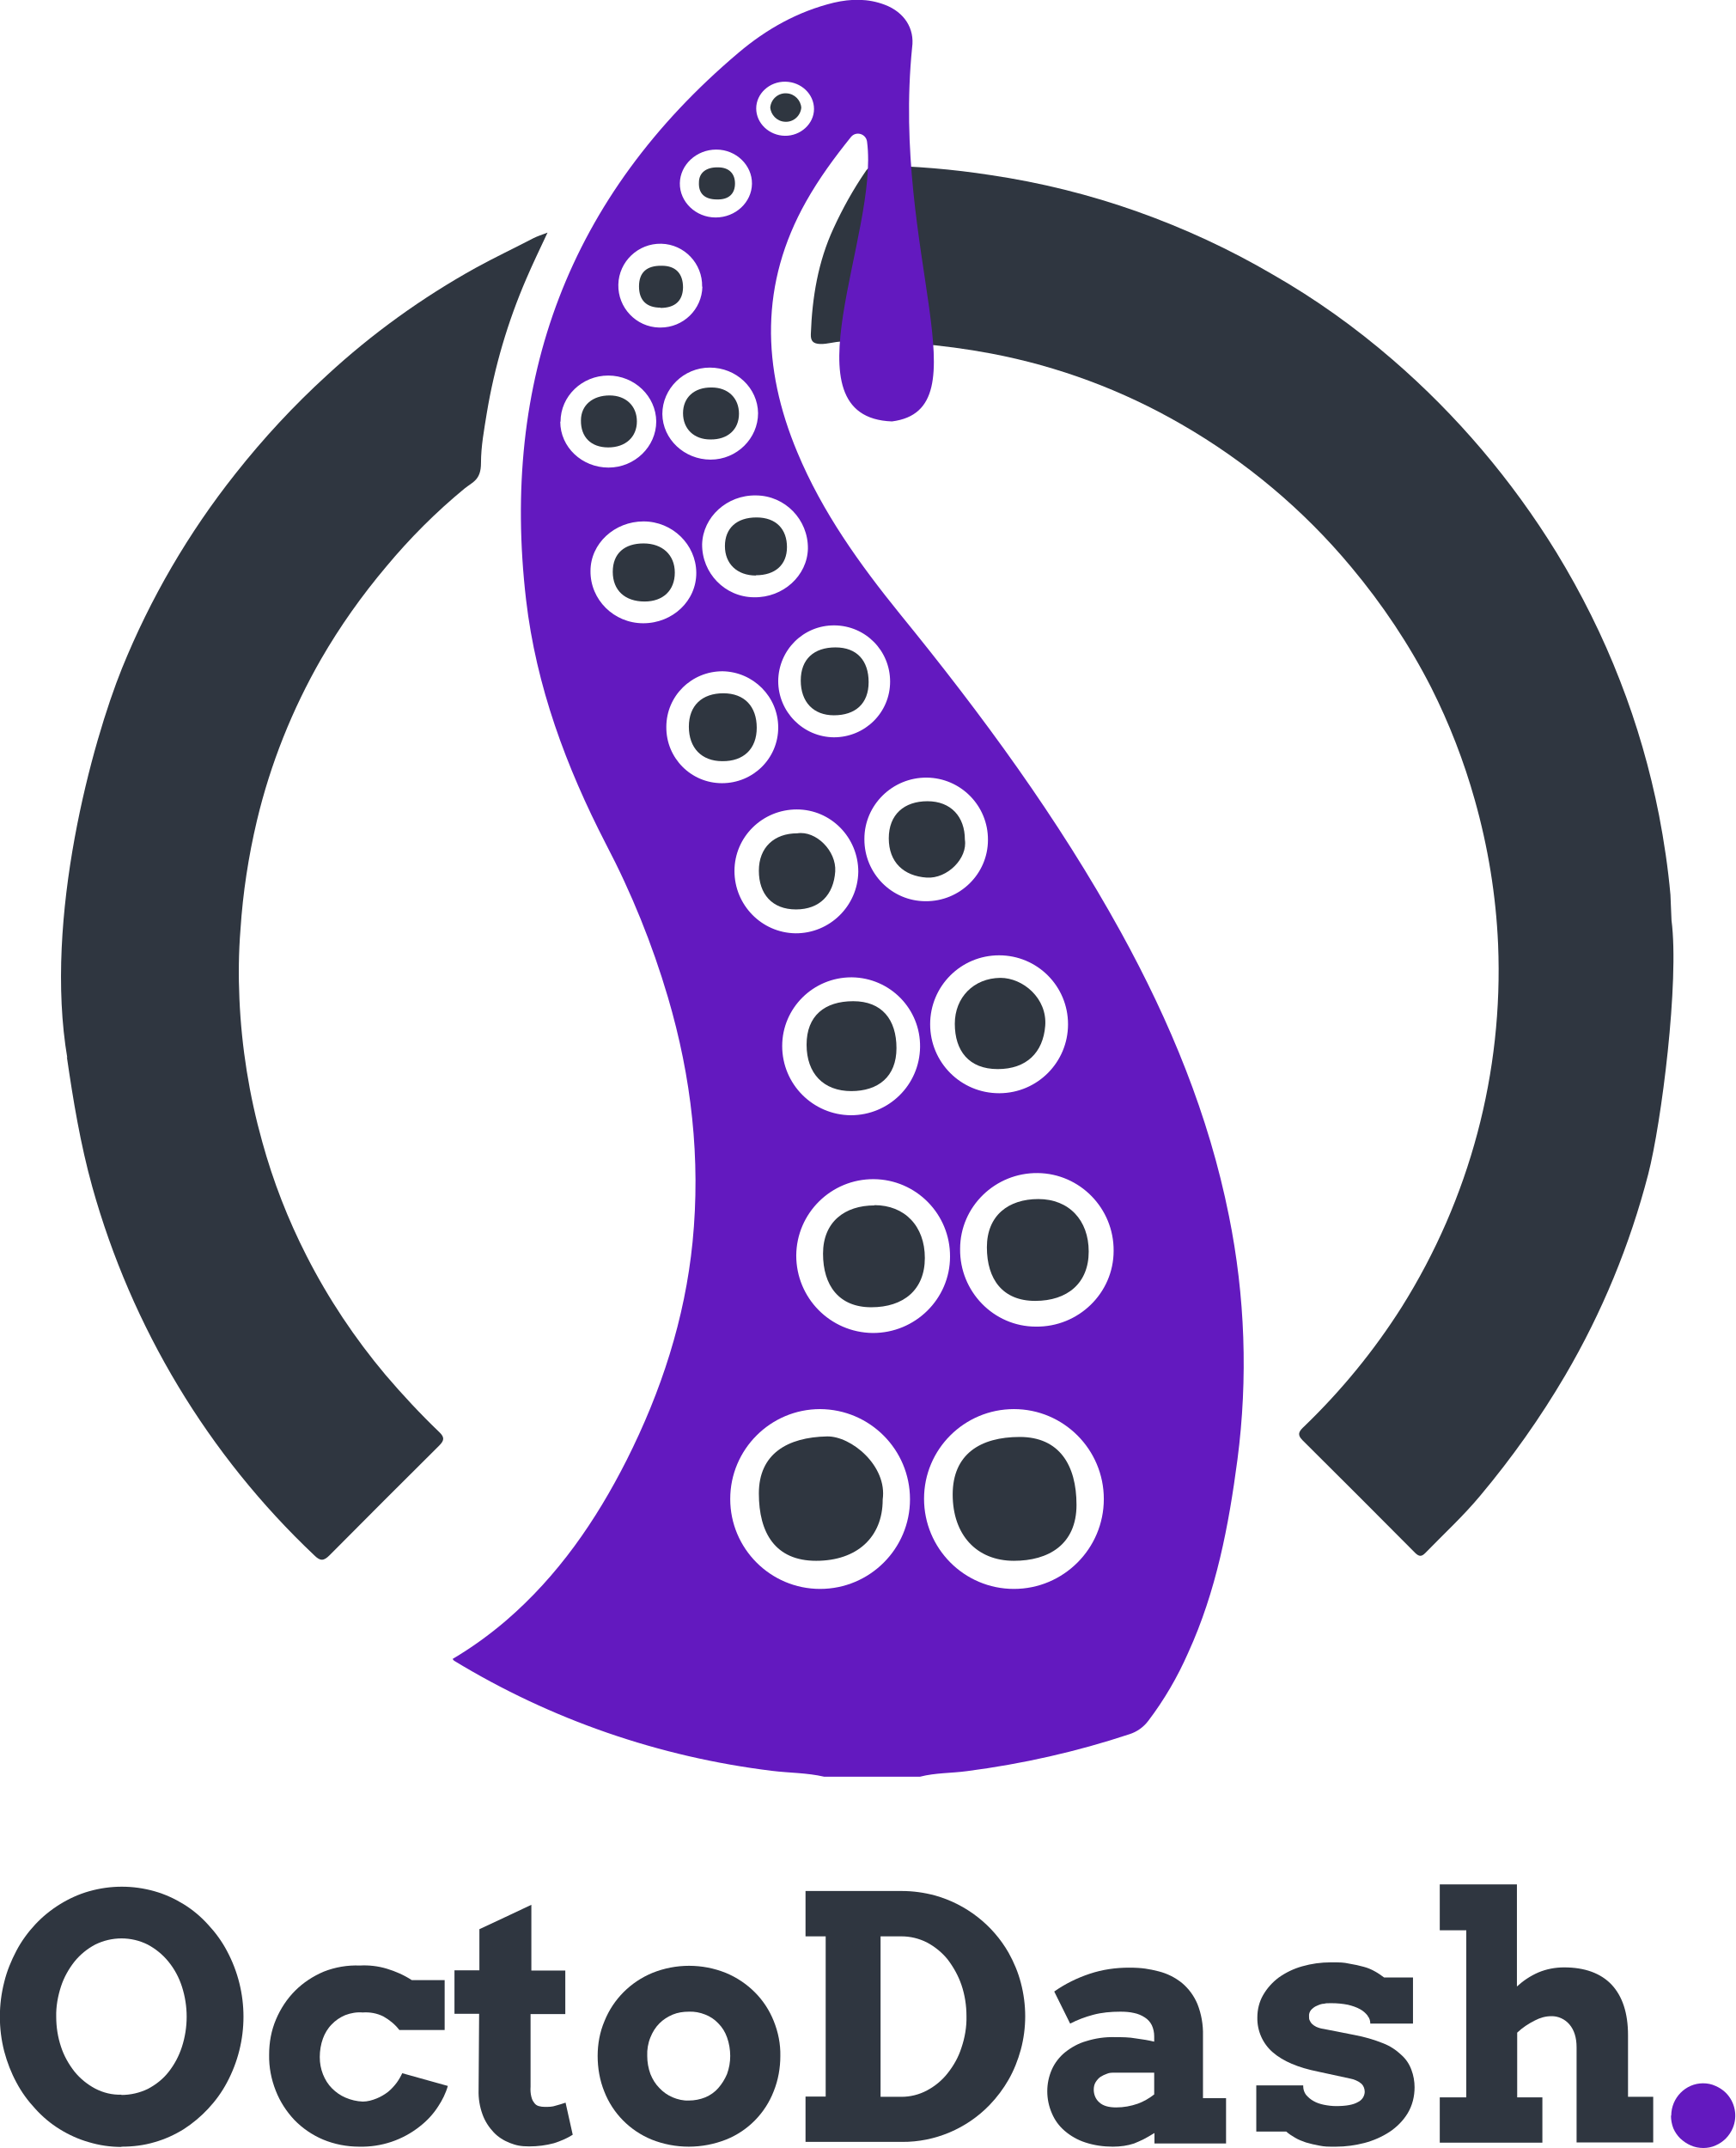
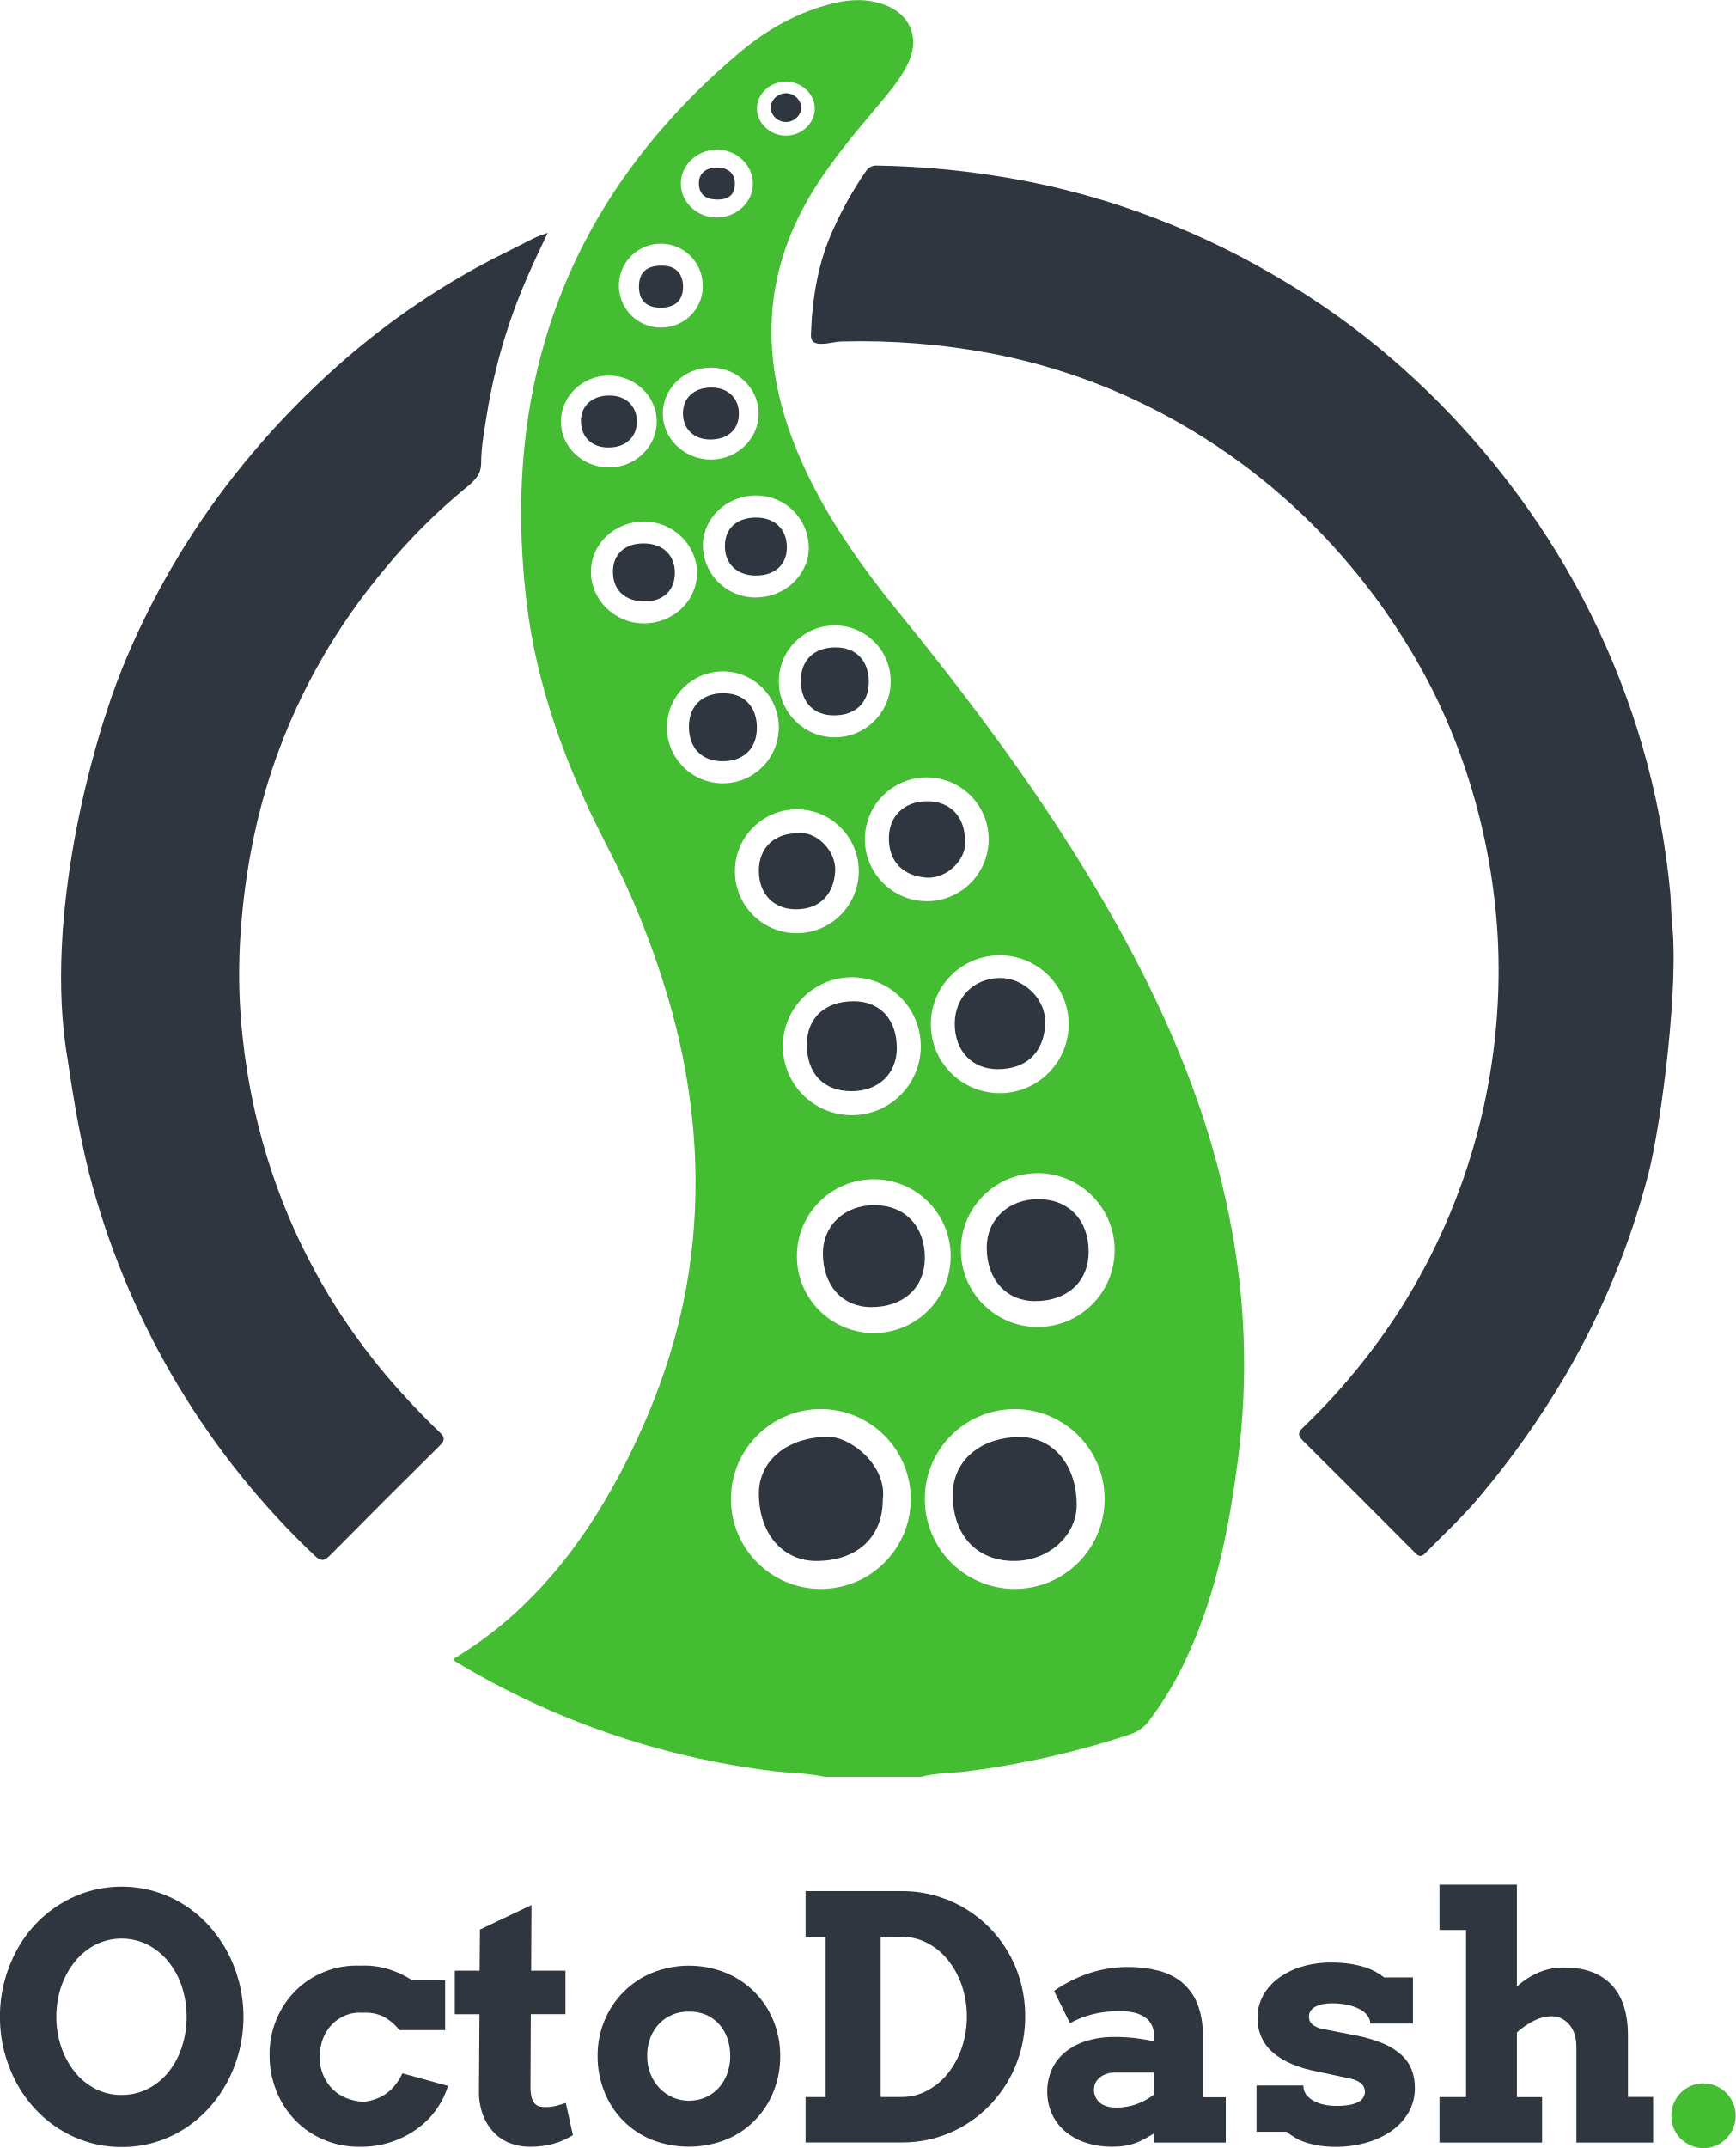
- <svg xmlns="http://www.w3.org/2000/svg" id="Layer_1" version="1.1" viewBox="0 0 654.6 809.9">
-   <defs>
-     <style>
-       .st0 {
-         fill: #2f3640;
-       }
- 
-       .st1 {
-         fill: #6319bf;
-       }
-     </style>
-   </defs>
-   <path class="st0" d="M630.4,347c3,23-3.8,76.5-8.8,95.8-6.9,26.6-17.4,52.1-31.3,75.8-9.4,16-20.1,31.1-32,45.3-6.4,7.7-13.8,14.5-20.8,21.7-1.4,1.4-2.3,1.3-3.7,0-14.2-14.3-28.4-28.5-42.6-42.6-2.3-2.3-1-3.6.7-5.2,14-13.5,26.3-28.5,36.7-44.9,25.7-40.9,38.4-88.5,36.4-136.8-.8-18.5-3.8-36.8-8.8-54.5-4.1-14.6-9.6-28.8-16.4-42.3-8.3-16.3-18.5-31.5-30.2-45.5-18-21.6-39.7-39.8-64-53.8-22.3-12.9-46.5-21.9-71.8-26.7-18.6-3.5-37.4-5-56.3-4.5-2.8,0-5.4,1-8.2.9-2.6-.1-3.6-1.1-3.5-3.7.5-13.8,2.7-27.3,8.6-40,3.4-7.4,7.4-14.6,12-21.3.9-1.5,2.6-2.4,4.3-2.3,14.3.2,28.6,1.4,42.8,3.6,18.9,2.8,37.5,7.4,55.5,13.8,17.7,6.3,34.8,14.2,51,23.7,16.1,9.2,31.2,20,45.2,32.1,24.2,20.9,45,45.4,61.8,72.7,9.4,15.4,17.5,31.6,24,48.4,6.4,16.4,11.3,33.4,14.7,50.7,1.9,9.9,3.4,19.9,4.3,30" />
-   <path class="st0" d="M25.4,399c-9-53,9.5-119.5,20.6-147,10.7-26.4,25.1-51.1,42.8-73.4,10.5-13.3,22-25.7,34.5-37.1,17-15.7,35.9-29.3,56.1-40.5,7.1-3.9,14.5-7.4,21.8-11.2,1.4-.7,2.9-1.2,5.3-2.1-3,6.4-5.6,11.8-8,17.4-7,16.2-12,33.2-14.9,50.6-1,6.3-2.2,12.5-2.2,18.9s-3.1,7.1-6.2,9.6c-10.7,8.8-20.6,18.7-29.5,29.4-9.2,10.9-17.5,22.6-24.6,34.9-10.9,19-19.1,39.5-24.2,60.9-3.2,13.5-5.3,27.2-6.2,41-.7,8.7-.8,17.5-.4,26.3.8,18.2,3.7,36.3,8.6,53.8,4.1,14.9,9.7,29.3,16.7,43,8.2,16.1,18.2,31.1,29.8,44.9,6.4,7.5,13.2,14.8,20.3,21.6,2.1,2,1.8,3.2-.1,5.1-13.8,13.7-27.6,27.5-41.3,41.3-2.2,2.2-3.5,2.3-5.8,0-40-37.8-68.9-85.9-83.7-138.9-4.5-16.2-7.2-32.6-9.6-49.1" />
-   <path class="st1" d="M463.5,458.5c-7.6-38-22.2-73.3-40.8-107.1-23.6-42.8-52.4-82-83.2-119.8-15.3-18.9-29.4-38.5-38.8-61.1-13.4-32-14.1-63.6,3.3-94.5,4.9-8.7,10.7-16.6,16.9-24.3,1.9-2.4,5.7-1.3,6.1,1.7,4.6,34.9-31.8,104,9.4,105.5,35-4.5-.2-63.3,7.6-141h0c1-7.1-2.9-13.3-10.3-16.1-6.3-2.4-12.7-2.3-19.2-.8-13.6,3.3-25.5,10-36,18.9-64,54.1-89.7,123.5-80.1,206.2,3.8,32.6,15.1,63,30.1,92.1,9.7,18.5,17.5,37.8,23.4,57.8,8.9,30.2,12.4,60.9,9.3,92.3-2.9,29-11.8,56.3-24.9,82.3-11.6,22.9-25.9,43.6-45.4,60.4-6.3,5.4-13.1,10.3-20.2,14.5.3.4.4.6.6.7,36.5,22.2,77.4,36.3,119.9,41.5,6.5.8,13.1.7,19.6,2.2h36.2c5.8-1.5,11.8-1.3,17.7-2.1,20.8-2.7,41.3-7.3,61.2-13.9,2.9-.9,5.4-2.7,7.2-5.1,6-7.9,11-16.5,15-25.6,10.6-23.2,15.3-47.9,18.6-72.9,4-30.6,2.9-61.6-3.2-91.8ZM402.8,386.2c0,14.3-11.5,25.9-25.8,26h-.2c-14.4,0-26-11.6-26-26s11.6-26,26-26,26,11.6,26,26ZM349.5,293.2c12.8.1,23.2,10.6,23.1,23.5,0,12.8-10.6,23.2-23.5,23.1h0c-12.8,0-23.1-10.5-23.1-23.3v-.2c0-12.8,10.6-23.2,23.5-23.1ZM321.1,368.5h.2c14.4.2,25.9,11.9,25.7,26.3-.2,14.3-11.8,25.7-26.1,25.7-14.3-.1-25.9-11.7-25.9-26.1,0-14.3,11.7-25.9,26.1-25.9ZM277,328.4c0-12.9,10.6-23.2,23.5-23.2,12.9,0,23.2,10.6,23.2,23.5-.2,12.9-10.8,23.3-23.7,23.2-12.8-.2-23-10.7-23-23.5ZM335.7,257c0,11.7-9.5,21-21.2,21h0c-11.6-.1-21-9.6-21-21.2.1-11.7,9.5-21.1,21.2-21s21,9.5,21,21.2ZM304.7,206.8c-.2,10.3-9.4,18.6-20.3,18.4h-.1c-10.9-.1-19.6-9.1-19.5-20,.3-10.3,9.4-18.6,20.3-18.4h.1c10.9.1,19.6,9.1,19.5,20ZM249.8,156.1c0-9.5,8-17.5,17.9-17.5,10,0,18.1,7.7,18.2,17.2,0,9.5-8,17.5-17.9,17.5s-18.1-7.7-18.2-17.2ZM296.2,30.8c6,.1,10.8,4.7,10.8,10.3s-5.1,10.2-11,10.1c-5.9-.1-10.8-4.7-10.8-10.3s5-10.2,11-10.1ZM270.2,56.4h0c7.4,0,13.5,5.9,13.4,12.9-.1,7-6.2,12.7-13.7,12.7s-13.6-5.9-13.5-12.9,6.3-12.7,13.7-12.7ZM249.4,91.9c8.7.2,15.6,7.5,15.4,16.2h.1c-.2,8.6-7.2,15.4-15.8,15.4h-.5c-8.7-.2-15.6-7.5-15.4-16.2s7.5-15.6,16.2-15.4ZM211.4,159c0-9.6,8.1-17.4,18-17.4s18,7.8,18.1,17.3c0,9.5-8.1,17.4-18,17.4h0c-10,0-18.2-7.7-18.2-17.3ZM222.7,215.3c0-10.4,9.1-18.7,20-18.7h0c10.9,0,19.8,8.7,19.9,19.3.1,10.6-8.9,19.1-20,19.1s-20-8.9-19.9-19.7ZM251.3,274.1c0-11.7,9.5-21,21.2-21h0c11.6.2,21,9.6,21,21.2,0,11.7-9.5,21-21.2,21-11.7,0-21.1-9.5-21-21.2ZM309.3,599.1c-18.7,0-33.9-15.2-33.9-33.9s15.2-33.9,33.9-33.9h0c18.8.1,33.9,15.3,33.9,34s-15.2,33.8-33.9,33.8ZM329.1,502.6h0c-16-.2-28.8-13.2-28.8-29.2.1-16,13.2-28.9,29.2-28.8,16,.1,28.9,13.2,28.8,29.2,0,16-13.2,28.9-29.2,28.8ZM382.4,599.1h0c-18.8,0-33.9-15.3-33.9-34s15.2-33.8,33.9-33.8,33.9,15.2,33.9,33.9-15.2,33.9-33.9,33.9ZM390.7,500.2c-16,0-28.8-13.3-28.6-29.3,0-16,13.3-28.8,29.3-28.6,15.9.2,28.7,13.3,28.6,29.3,0,16-13.3,28.8-29.3,28.6Z" />
-   <path class="st0" d="M302.2,40.6c-.3,3.2-3.1,5.6-6.3,5.3-2.9-.2-5.2-2.6-5.4-5.4.3-3.2,3.1-5.6,6.3-5.3,2.9.2,5.2,2.6,5.4,5.4Z" />
-   <path class="st0" d="M382.4,588.5c-14.1,0-23.1-9.8-23.1-25s10.4-21.7,25.3-21.7,21.4,10.6,21.4,25.6-10.6,21.1-23.6,21.1h0Z" />
-   <path class="st0" d="M332.9,565.5c0,14.1-9.7,23-25.1,23s-21.6-10.5-21.6-25.4,10.7-21.2,25.7-21.5c9.1-.2,22.8,11.1,21,23.8h0Z" />
-   <path class="st0" d="M329.8,454.4c11.4,0,19,7.9,19,19.9s-8,18.6-20.2,18.6-18.2-8.2-18.2-20.2,8.2-18.2,19.4-18.2h0Z" />
-   <path class="st0" d="M391.6,452.1c11.5,0,19,7.9,19,19.8s-8,18.6-20.2,18.6-18.2-8.1-18.2-20.2,8.2-18.2,19.4-18.2h0Z" />
-   <path class="st0" d="M321.1,411.4c-10.5,0-16.9-6.6-16.9-17.5s6.8-16.4,17.6-16.4,16.3,6.9,16.3,17.7-6.9,16.2-17.1,16.2h.1Z" />
-   <path class="st0" d="M360.1,386c0-9.9,7.1-17.2,17.2-17.3,8.5,0,17.7,7.7,16.9,18.1-.8,10-7,16.3-17.9,16.3s-16.2-6.9-16.2-17.1Z" />
-   <path class="st0" d="M363.9,316.6c1.1,7-6.6,14.8-14.4,14.3-8.7-.6-14.3-5.8-14.3-14.8s5.8-14,14.6-14,14.1,5.8,14.1,14.5h0Z" />
-   <path class="st0" d="M300.7,314.2c7-1.1,14.8,6.6,14.3,14.4-.6,8.7-5.8,14.3-14.8,14.3s-14-5.8-14-14.6,5.8-14.1,14.5-14.1h0Z" />
-   <path class="st0" d="M314.5,269.7c-7.7,0-12.5-5-12.5-13.1s5-12.5,13.1-12.5,12.5,5,12.5,13.1-5,12.5-13.1,12.5Z" />
-   <path class="st0" d="M272.4,287c-7.8,0-12.6-5-12.6-13s5-12.6,13-12.6,12.6,5,12.6,13-5,12.7-13,12.6Z" />
-   <path class="st0" d="M285.1,217c-7.1,0-11.7-4.4-11.7-11.1s4.4-10.8,11.9-10.8,11.5,4.5,11.5,11.2-4.5,10.6-11.7,10.6h0Z" />
-   <path class="st0" d="M243.1,226.8c-7.4,0-12-4.2-12-11.2s4.5-10.7,11.6-10.7,11.8,4.3,11.8,11-4.4,10.9-11.4,10.9h0Z" />
-   <path class="st0" d="M278.7,156c0,5.9-4.2,9.8-10.8,9.7-6.2,0-10.3-4-10.3-9.9s4.2-9.8,10.8-9.7c6.2,0,10.3,4,10.3,9.9Z" />
-   <path class="st0" d="M229.9,149.1c6.2,0,10.3,4,10.3,9.8s-4.2,9.8-10.8,9.8-10.4-4-10.3-10.2c0-5.7,4.4-9.4,10.8-9.4h0Z" />
-   <path class="st0" d="M249.1,116c-5.3,0-8.1-2.8-8.1-8s2.8-7.9,8.6-7.8c5.2,0,8,2.9,8,8.2-.1,5-3,7.7-8.5,7.7h0Z" />
-   <path class="st0" d="M270.4,75.2c-4.6,0-7-2.2-6.8-6.4,0-3.7,2.8-5.8,7.2-5.7,4.1,0,6.4,2.3,6.4,6.1s-2.3,6.1-6.7,6h-.1Z" />
-   <path class="st0" d="M45.8,809.5c-4.2,0-8.3-.6-12.3-1.8-3.9-1.1-7.6-2.8-11-4.9-3.4-2.1-6.5-4.7-9.2-7.7-2.8-3-5.2-6.3-7.1-9.9-2-3.7-3.5-7.6-4.6-11.7-2.2-8.6-2.2-17.6,0-26.2,1-4.1,2.6-8,4.6-11.8,1.9-3.6,4.3-6.9,7.1-9.9,2.7-2.9,5.9-5.5,9.3-7.6s7.1-3.8,11-4.9c8.1-2.3,16.6-2.3,24.7,0,3.9,1.1,7.6,2.8,11,4.9,3.4,2.1,6.5,4.7,9.2,7.7,2.8,3,5.2,6.3,7.1,9.9,8.3,15.5,8.3,34.1,0,49.6-1.9,3.6-4.3,6.9-7.1,9.9-2.7,2.9-5.8,5.5-9.2,7.7-3.4,2.1-7.1,3.8-11,4.9-4,1.2-8.2,1.7-12.4,1.7h-.1ZM45.8,789.9c3.5,0,6.9-.8,10-2.3,3-1.6,5.7-3.7,7.8-6.4,2.2-2.8,3.9-6,5-9.4,2.4-7.4,2.4-15.4,0-22.8-1.1-3.4-2.8-6.6-5.1-9.4-2.1-2.6-4.8-4.8-7.8-6.4-6.2-3.1-13.5-3.1-19.8,0-3,1.6-5.6,3.7-7.8,6.4-2.2,2.8-4,6-5.1,9.4-1.2,3.7-1.9,7.6-1.8,11.4,0,3.9.6,7.7,1.8,11.3,1.1,3.4,2.9,6.6,5.1,9.4,2.1,2.6,4.8,4.8,7.8,6.4,3.1,1.6,6.4,2.4,9.9,2.3h0Z" />
-   <path class="st0" d="M150.6,765.4c-1.6-2.1-3.7-3.8-6-5.1-2.4-1.2-5.1-1.7-7.8-1.5-2.2-.2-4.5.2-6.6,1-1.9.8-3.7,2-5.1,3.5-1.5,1.5-2.6,3.4-3.3,5.3-.8,2.2-1.2,4.6-1.2,7s.4,4.4,1.2,6.5c.8,2,1.9,3.8,3.4,5.3s3.2,2.7,5.1,3.5c2.1.9,4.2,1.4,6.5,1.5,1.8,0,3.6-.5,5.3-1.2,1.5-.6,3-1.5,4.3-2.5,1.2-1,2.3-2.2,3.2-3.4.8-1.1,1.5-2.3,2.1-3.6l17.2,4.8c-.8,2.8-2.1,5.4-3.7,7.8-1.8,2.8-4.1,5.3-6.8,7.4-6.5,5.2-14.6,7.9-22.9,7.7-4.7,0-9.4-.9-13.7-2.7-4-1.7-7.7-4.2-10.8-7.4-3-3.2-5.4-6.9-7-11-1.7-4.3-2.6-8.9-2.5-13.6,0-4.6.8-9.1,2.6-13.3,1.7-4,4.1-7.7,7.2-10.8s6.8-5.5,10.8-7.2c4.3-1.7,9-2.5,13.6-2.3,3.4-.2,6.9.2,10.2,1.2s6.5,2.4,9.4,4.3h12.4v18.8h-17.2.1Z" />
-   <path class="st0" d="M200.3,743h12.9v16.4h-13.1v27.4c-.1,1.3,0,2.6.3,3.8s.6,1.6,1.1,2.3c.4.6,1,1,1.7,1.2s1.5.3,2.3.3c1.4,0,2.8,0,4.2-.5,1.2-.3,2.4-.7,3.6-1.1l2.7,12.1c-2.2,1.4-4.6,2.4-7.1,3.2-3,.8-6.1,1.2-9.3,1.2s-5-.4-7.3-1.3c-2.3-.9-4.4-2.2-6.1-4-1.8-1.9-3.3-4.2-4.2-6.7-1.1-3-1.6-6.1-1.5-9.3l.2-28.7h-9.3v-16.4h9.4v-15.5c.1,0,19.6-9.2,19.6-9.2v24.8h0Z" />
-   <path class="st0" d="M225.4,775.2c0-4.5.8-9,2.6-13.2,3.3-8.2,9.8-14.7,18-18.1,8.9-3.6,18.9-3.6,27.8,0,4.1,1.7,7.8,4.2,10.9,7.3s5.5,6.8,7.1,10.8c1.7,4.2,2.6,8.7,2.5,13.2,0,4.5-.8,9.1-2.5,13.3-3.2,8.3-9.7,14.9-17.9,18.2-9.1,3.6-19.2,3.6-28.2,0-8.2-3.4-14.6-9.9-17.8-18.1-1.7-4.2-2.5-8.8-2.5-13.4ZM244.1,775.2c0,2.3.4,4.6,1.2,6.8.8,2,1.9,3.8,3.4,5.3,1.4,1.5,3.1,2.7,5,3.5s4,1.3,6.1,1.2c2.1,0,4.2-.4,6.2-1.2,1.9-.8,3.6-2,4.9-3.5,1.4-1.6,2.5-3.4,3.3-5.3.8-2.2,1.2-4.5,1.2-6.8s-.4-4.8-1.2-7c-.7-2-1.8-3.8-3.3-5.3-1.4-1.5-3.1-2.6-4.9-3.3-2-.8-4.1-1.2-6.2-1.1-2.1,0-4.2.3-6.1,1.1-1.9.8-3.6,1.9-5,3.3-1.5,1.5-2.6,3.3-3.4,5.3-.9,2.2-1.3,4.6-1.2,7h0Z" />
-   <path class="st0" d="M303.8,713h36.4c4.2,0,8.4.6,12.5,1.7,11.7,3.3,21.7,11.1,27.7,21.6,2,3.6,3.6,7.4,4.6,11.3,2.2,8.3,2.2,17,0,25.2-1.1,4-2.6,7.8-4.6,11.3s-4.4,6.7-7.2,9.6c-8.6,8.9-20.6,14-33,13.9h-36.4v-17.1h7.6v-60.4h-7.6v-17.2h0ZM332.1,730.2v60.4h7.9c3.3,0,6.6-.8,9.6-2.4,3-1.6,5.7-3.8,7.8-6.5,2.3-2.9,4.1-6.1,5.2-9.6,1.3-3.8,2-7.9,1.9-11.9,0-4-.6-8-1.9-11.8-1.2-3.5-3-6.7-5.2-9.6-2.1-2.6-4.8-4.8-7.8-6.4-3-1.5-6.2-2.3-9.6-2.3h-7.9Z" />
-   <path class="st0" d="M435.3,804.3c-1.5.9-2.8,1.7-4,2.3s-2.4,1.1-3.6,1.6c-1.2.4-2.5.7-3.8.9-1.4.2-2.8.3-4.2.3-3.5,0-7.1-.5-10.4-1.6-2.8-.9-5.5-2.4-7.8-4.4-2.1-1.8-3.7-4-4.8-6.6-2.3-5.3-2.3-11.3,0-16.5,1.1-2.5,2.9-4.8,5-6.5,2.4-1.9,5.1-3.4,8-4.2,3.5-1.1,7.1-1.6,10.7-1.5,2.7,0,5.4,0,8.1.5,2.4.3,4.7.7,6.8,1.2v-2c0-1.5-.3-2.9-.9-4.2-.6-1.2-1.5-2.2-2.6-2.9-1.2-.8-2.6-1.4-4.1-1.7-1.7-.4-3.4-.5-5.2-.5-3.5,0-7,.3-10.3,1.2-3,.8-5.9,1.9-8.6,3.3l-6-12.1c4.1-2.9,8.6-5.1,13.4-6.7,4.8-1.6,9.8-2.3,14.8-2.3s7.6.5,11.2,1.4c3.2.8,6.2,2.3,8.8,4.4,2.5,2.1,4.5,4.8,5.8,7.9,1.5,3.8,2.2,7.8,2.1,11.9v23.6h8.7v17.1h-27v-3.9h-.1ZM421,794.6c2.8,0,5.5-.5,8.1-1.4,2.2-.8,4.3-2,6.2-3.5v-8.2h-15c-1,0-1.9,0-2.8.4-.9.3-1.7.7-2.5,1.2-.7.5-1.3,1.2-1.8,2s-.7,1.8-.7,2.8c0,1.8.7,3.6,2.1,4.8,1.4,1.3,3.5,1.9,6.4,1.9h0Z" />
-   <path class="st0" d="M515.8,760c-.8-1-1.7-1.8-2.8-2.4-1.4-.8-3-1.3-4.6-1.7-2-.4-4.1-.6-6.2-.6s-1.9,0-2.8.2c-1,0-1.9.4-2.8.8-.8.3-1.5.9-2.1,1.5-.6.7-.9,1.6-.8,2.5,0,.5,0,1,.2,1.4.2.5.5.9.8,1.3.5.5,1.1.9,1.7,1.2.9.4,1.9.7,2.8.8l11.7,2.3c3.7.7,7.2,1.7,10.7,3.1,2.6,1,4.9,2.5,6.9,4.4,1.7,1.5,3,3.4,3.8,5.6.8,2.1,1.2,4.4,1.2,6.6,0,3.4-.8,6.8-2.6,9.8-1.7,2.8-4.1,5.2-6.8,7-2.9,1.9-6.1,3.3-9.5,4.2-3.5.9-7.1,1.4-10.7,1.4s-4.2,0-6.3-.4c-1.7-.3-3.4-.7-5.1-1.2-1.4-.5-2.8-1-4.1-1.8-1.2-.7-2.3-1.4-3.3-2.3h-11.3v-17.4h17.7v.4c0,1.1.4,2.3,1.1,3.2.8.9,1.7,1.7,2.8,2.3,1.2.7,2.5,1.1,3.9,1.4,1.5.3,3.1.5,4.6.5,3.8,0,6.5-.5,8.2-1.5,1.5-.7,2.5-2.1,2.6-3.8,0-1.2-.4-2.3-1.2-3.1-1.3-1.1-2.8-1.7-4.4-2l-12-2.6c-7.5-1.5-13.2-3.9-17.1-7.3-3.8-3.3-5.9-8.1-5.8-13.1,0-3,.7-5.9,2.2-8.5s3.5-4.8,5.9-6.6c2.7-1.9,5.6-3.3,8.8-4.2,3.5-1,7.1-1.5,10.8-1.5s4.7,0,7,.5c1.9.3,3.7.7,5.5,1.2,1.5.4,2.9,1,4.3,1.8,1.1.6,2.2,1.4,3.3,2.2h10.9v17.4h-16.1c0-1.1-.3-2.1-1-2.9h0Z" />
-   <path class="st0" d="M542.9,710.5h29.2v38.5c2.4-2.2,5.1-4,8.1-5.3,3.1-1.3,6.4-1.9,9.7-1.9,7.8,0,13.8,2.2,17.9,6.5,4.1,4.4,6.2,10.7,6.2,19.1v23.2h9.5v17.2h-28.9v-35.9c0-3.6-.9-6.5-2.7-8.6-1.7-2-4.3-3.2-6.9-3.1-2.1,0-4.2.6-6.1,1.6-2.4,1.2-4.7,2.7-6.7,4.6v24.4h9.5v17.1h-38.7v-17.1h10v-63h-10v-17.3h0Z" />
-   <path class="st1" d="M630.3,797.7c0-6.7,5.4-12.2,12-12.2h0c1.6,0,3.2.3,4.7,1,1.4.6,2.8,1.5,3.9,2.6,3.5,3.5,4.5,8.8,2.6,13.3-.6,1.4-1.5,2.8-2.6,3.9-1.1,1.1-2.4,2-3.8,2.6-1.5.7-3.1,1-4.7,1s-3.3-.3-4.8-1c-1.4-.6-2.7-1.5-3.9-2.6-1.1-1.1-2-2.4-2.6-3.8-.6-1.5-.9-3.2-.9-4.8h0Z" />
+ <svg xmlns="http://www.w3.org/2000/svg" viewBox="0 0 654.56 809.86">
+   <path fill="#44bd32" d="M315.2,669.93c-6.46-1.49-13.1-1.39-19.64-2.2A301.83,301.83,0,0,1,175.6,626.26c-.18-.11-.29-.34-.62-.73a147.59,147.59,0,0,0,20.14-14.45c19.53-16.82,33.84-37.52,45.36-60.37,13.11-26,22-53.27,24.85-82.31,3.11-31.37-.41-62.12-9.27-92.31a325.54,325.54,0,0,0-23.35-57.78c-15-29.08-26.31-59.49-30.09-92.1C193,143.47,218.79,74.13,282.8,20c10.49-8.88,22.43-15.63,36-18.85,6.49-1.54,12.88-1.64,19.24.78,9,3.42,12.78,11.81,9.07,20.71-2.7,6.48-7.29,11.68-11.73,17-9.78,11.63-19.6,23.2-27.1,36.53-17.41,30.95-16.66,62.49-3.3,94.48,9.44,22.58,23.45,42.25,38.79,61.1,30.78,37.82,59.61,77,83.19,119.84,18.6,33.79,33.21,69.09,40.76,107.1A280.25,280.25,0,0,1,471,550.41c-3.3,25-8,49.7-18.58,72.89a126.61,126.61,0,0,1-15,25.56,14.45,14.45,0,0,1-7.19,5.09A325.33,325.33,0,0,1,369,667.81c-5.89.75-11.88.58-17.67,2.12Zm71.61-70.85a33.91,33.91,0,1,0-33.92-34A33.94,33.94,0,0,0,386.81,599.08Zm-73.09-67.82a33.91,33.91,0,1,0,33.89,34A34,34,0,0,0,313.72,531.25Zm19.74-28.65a29,29,0,1,0-28.8-29.14A29,29,0,0,0,333.45,502.6Zm62.38-60.29a29,29,0,1,0,28.65,29.28A29.06,29.06,0,0,0,395.83,442.31Zm-70.37-73.86a26,26,0,1,0,25.91,26.28A26,26,0,0,0,325.46,368.45Zm81.69,17.71a26,26,0,1,0-25.8,26A26,26,0,0,0,407.15,386.16Zm-53.72-46.38a23.35,23.35,0,1,0-23.15-23.36A23.42,23.42,0,0,0,353.43,339.78ZM328,328.66a23.36,23.36,0,1,0-23.71,23.19A23.46,23.46,0,0,0,328,328.66ZM318.84,278a21.1,21.1,0,1,0-21-21.14A21.15,21.15,0,0,0,318.84,278Zm-42-24.86a21.1,21.1,0,1,0,21,21.12A21.13,21.13,0,0,0,276.87,253.13Zm12.65-66.31c-10.89-.2-20,8.11-20.29,18.43a19.77,19.77,0,0,0,19.64,20c10.93.16,20.06-8.14,20.3-18.43A19.77,19.77,0,0,0,289.52,186.82ZM247,196.61c-10.92,0-19.9,8.34-20,18.71-.13,10.78,8.84,19.67,19.91,19.72S267,226.53,267,216,258,196.66,247,196.61Zm25-58c-9.93.07-18,8-17.91,17.49s8.3,17.23,18.25,17.16,18-8,17.9-17.49S282,138.52,272.06,138.59Zm-38.2,37.64c9.94,0,18.05-7.86,18-17.38s-8.2-17.3-18.14-17.26-18,7.84-18,17.38S223.91,176.26,233.86,176.23Zm35.34-68.15a15.81,15.81,0,1,0-15.75,15.4A15.68,15.68,0,0,0,269.2,108.08Zm5.42-51.66c-7.45-.06-13.62,5.67-13.68,12.69S266.95,82,274.38,82,288,76.38,288.06,69.35,282.07,56.48,274.62,56.42ZM311.4,41.05c.05-5.57-4.84-10.21-10.81-10.26s-11,4.54-11,10.07,4.86,10.21,10.82,10.26S311.35,46.61,311.4,41.05Z" transform="translate(-4.13)" />
+   <path fill="#2f3640" d="M634.56,347c3,23-3.82,76.48-8.84,95.84a301.46,301.46,0,0,1-31.26,75.8,332,332,0,0,1-32,45.26c-6.41,7.74-13.8,14.55-20.83,21.71-1.4,1.43-2.33,1.33-3.69,0Q516.67,564.21,495.3,543c-2.34-2.31-1-3.6.67-5.2a243.43,243.43,0,0,0,36.73-44.93A238.91,238.91,0,0,0,569.1,356.1a241.7,241.7,0,0,0-8.76-54.54,232.51,232.51,0,0,0-16.41-42.3,243.63,243.63,0,0,0-30.22-45.54,237.26,237.26,0,0,0-64-53.77,229.8,229.8,0,0,0-71.79-26.7,264.82,264.82,0,0,0-56.3-4.5c-2.76.06-5.39,1-8.19.86-2.63-.1-3.57-1.1-3.47-3.65.52-13.85,2.73-27.34,8.64-40a138.16,138.16,0,0,1,12-21.28,4.62,4.62,0,0,1,4.31-2.26A319.27,319.27,0,0,1,377.67,66,292.64,292.64,0,0,1,433.2,79.82a303.22,303.22,0,0,1,51,23.7,289.28,289.28,0,0,1,45.21,32.06,311.82,311.82,0,0,1,61.76,72.65,299.59,299.59,0,0,1,24,48.44,294.81,294.81,0,0,1,14.65,50.73,299.91,299.91,0,0,1,4.29,30" transform="translate(-4.13)" />
+   <path fill="#2f3640" d="M29.56,399c-9-53,9.49-119.52,20.65-147A301.14,301.14,0,0,1,93,178.58a317.5,317.5,0,0,1,34.51-37.11A288.52,288.52,0,0,1,183.64,101c7.15-3.94,14.52-7.41,21.76-11.16,1.39-.72,2.93-1.16,5.28-2.06-3,6.38-5.63,11.83-8,17.4a214.85,214.85,0,0,0-14.87,50.59c-1,6.28-2.21,12.54-2.23,18.92,0,4.57-3.08,7.07-6.16,9.57a219.87,219.87,0,0,0-29.46,29.37,233.45,233.45,0,0,0-24.57,34.93,229,229,0,0,0-24.17,60.88,256.44,256.44,0,0,0-6.25,41,217.18,217.18,0,0,0-.44,26.29,242.77,242.77,0,0,0,8.63,53.81,233,233,0,0,0,16.71,43,235.79,235.79,0,0,0,29.82,44.92A285.32,285.32,0,0,0,170,540.06c2.13,2.05,1.8,3.17-.12,5.07q-20.76,20.54-41.3,41.3c-2.15,2.17-3.48,2.31-5.78.09A303.25,303.25,0,0,1,39.14,447.64c-4.49-16.16-7.21-32.6-9.63-49.14" transform="translate(-4.13)" />
+   <path fill="#2f3640" d="M306.35,40.62a5.83,5.83,0,0,1-11.63-.1,5.83,5.83,0,0,1,11.63.1Z" transform="translate(-4.13)" />
+   <path fill="#2f3640" d="M386.56,588.53c-14.11,0-23.12-9.75-23.12-25,0-12.77,10.42-21.71,25.3-21.71,12.58,0,21.44,10.58,21.43,25.59C410.16,579,399.54,588.53,386.56,588.53Z" transform="translate(-4.13)" />
+   <path fill="#2f3640" d="M337.05,565.48c0,14.1-9.74,23.05-25.09,23.05-12.72,0-21.64-10.47-21.64-25.37C290.33,550.64,301,542,316,541.7,325.09,541.49,338.8,552.77,337.05,565.48Z" transform="translate(-4.13)" />
+   <path fill="#2f3640" d="M333.91,454.37c11.44,0,19,7.88,19,19.85,0,11.24-8,18.6-20.22,18.59-10.88,0-18.22-8.16-18.22-20.22C314.45,462,322.63,454.37,333.91,454.37Z" transform="translate(-4.13)" />
+   <path fill="#2f3640" d="M395.69,452.11c11.45,0,19,7.87,19,19.82,0,11.25-8,18.63-20.2,18.62-10.9,0-18.25-8.14-18.24-20.2C376.25,459.78,384.43,452.11,395.69,452.11Z" transform="translate(-4.13)" />
+   <path fill="#2f3640" d="M325.27,411.41c-10.51,0-16.86-6.61-16.85-17.54,0-10.06,6.81-16.38,17.62-16.38,10,0,16.31,6.88,16.3,17.72C342.32,404.85,335.41,411.41,325.27,411.41Z" transform="translate(-4.13)" />
+   <path fill="#2f3640" d="M364.19,386c0-9.91,7.07-17.21,17.17-17.27,8.49-.05,17.72,7.67,16.91,18.08-.77,10-7,16.3-17.89,16.3C370.74,403.11,364.18,396.19,364.19,386Z" transform="translate(-4.13)" />
+   <path fill="#2f3640" d="M368,316.59c1.14,7-6.64,14.83-14.39,14.3-8.71-.59-14.27-5.82-14.26-14.79,0-8.46,5.77-14,14.56-14C362.38,302.13,368,307.87,368,316.59Z" transform="translate(-4.13)" />
+   <path fill="#2f3640" d="M304.8,314.18c7-1.14,14.82,6.64,14.3,14.39-.59,8.71-5.82,14.27-14.79,14.26-8.46,0-14-5.77-14-14.57C290.33,319.75,296.07,314.17,304.8,314.18Z" transform="translate(-4.13)" />
+   <path fill="#2f3640" d="M318.68,269.71c-7.73,0-12.54-5-12.53-13.1,0-7.73,5-12.54,13.1-12.53,7.73,0,12.54,5,12.53,13.1C331.77,264.91,326.74,269.72,318.68,269.71Z" transform="translate(-4.13)" />
+   <path fill="#2f3640" d="M276.57,287c-7.81,0-12.63-5-12.63-13,0-7.81,5-12.63,13-12.63,7.81,0,12.63,5,12.63,13C289.56,282.22,284.59,287.05,276.57,287Z" transform="translate(-4.13)" />
+   <path fill="#2f3640" d="M289.22,217c-7.12,0-11.71-4.36-11.71-11.07s4.43-10.81,11.85-10.79c7,0,11.54,4.47,11.52,11.25C300.86,212.87,296.36,217,289.22,217Z" transform="translate(-4.13)" />
+   <path fill="#2f3640" d="M247.28,226.75c-7.44,0-12-4.25-12-11.17,0-6.59,4.46-10.7,11.57-10.69s11.79,4.3,11.79,11S254.29,226.75,247.28,226.75Z" transform="translate(-4.13)" />
+   <path fill="#2f3640" d="M282.79,156c0,5.94-4.25,9.75-10.82,9.71-6.16,0-10.29-4-10.28-9.88s4.25-9.75,10.82-9.71C278.67,146.14,282.8,150.11,282.79,156Z" transform="translate(-4.13)" />
+   <path fill="#2f3640" d="M234,149.12c6.17,0,10.33,4,10.32,9.84s-4.23,9.79-10.78,9.76c-6.32,0-10.38-4-10.32-10.21C223.3,152.85,227.62,149.09,234,149.12Z" transform="translate(-4.13)" />
+   <path fill="#2f3640" d="M253.22,116c-5.34,0-8.14-2.78-8.12-8s2.78-7.87,8.63-7.83c5.23,0,8,2.89,8,8.17C261.63,113.33,258.71,116,253.22,116Z" transform="translate(-4.13)" />
+   <path fill="#2f3640" d="M274.55,75.25c-4.6-.06-6.95-2.24-6.84-6.38.09-3.68,2.75-5.79,7.16-5.68,4.06.1,6.42,2.33,6.41,6.06C281.27,73.3,279,75.31,274.55,75.25Z" transform="translate(-4.13)" />
+   <path fill="#2f3640" d="M49.94,809.48a42.92,42.92,0,0,1-12.31-1.75,44.51,44.51,0,0,1-11-4.94,45.65,45.65,0,0,1-9.25-7.66,47.51,47.51,0,0,1-7.09-9.94,52.61,52.61,0,0,1-4.56-11.72,53.44,53.44,0,0,1,0-26.16,52.49,52.49,0,0,1,4.56-11.75,47.56,47.56,0,0,1,7.09-9.94A45.68,45.68,0,0,1,26.66,718a44.55,44.55,0,0,1,11-4.94,44.3,44.3,0,0,1,24.66,0,44.44,44.44,0,0,1,11,4.94,45.73,45.73,0,0,1,9.25,7.66,48.54,48.54,0,0,1,7.13,9.94,52.39,52.39,0,0,1,0,49.63,48.48,48.48,0,0,1-7.12,9.94,45.7,45.7,0,0,1-9.25,7.66,44.4,44.4,0,0,1-11,4.94A43.25,43.25,0,0,1,49.94,809.48Zm0-19.62a21.37,21.37,0,0,0,10-2.34,24.17,24.17,0,0,0,7.78-6.37,29.8,29.8,0,0,0,5-9.37,37,37,0,0,0,0-22.78,29.86,29.86,0,0,0-5.09-9.41,24.61,24.61,0,0,0-7.78-6.37,22,22,0,0,0-19.75,0,24.26,24.26,0,0,0-7.75,6.38A30.69,30.69,0,0,0,27.22,749a35,35,0,0,0-1.84,11.44,34.53,34.53,0,0,0,1.84,11.34,30.76,30.76,0,0,0,5.09,9.38,24.26,24.26,0,0,0,7.75,6.38A21.05,21.05,0,0,0,49.94,789.86Z" transform="translate(-4.13)" />
+   <path fill="#2f3640" d="M154.75,765.42a18.78,18.78,0,0,0-6-5.09,14.91,14.91,0,0,0-7.81-1.47,14.26,14.26,0,0,0-6.59,1,15.16,15.16,0,0,0-5.12,3.5,15.8,15.8,0,0,0-3.34,5.34,19.32,19.32,0,0,0-1.19,7,17,17,0,0,0,1.25,6.5,16.33,16.33,0,0,0,3.41,5.28,15.37,15.37,0,0,0,5.13,3.47,20.23,20.23,0,0,0,6.47,1.5,18.39,18.39,0,0,0,5.34-1.22,16.38,16.38,0,0,0,4.28-2.5,17.29,17.29,0,0,0,3.22-3.44,21.45,21.45,0,0,0,2.09-3.59l17.19,4.75a29.76,29.76,0,0,1-3.66,7.81,30.81,30.81,0,0,1-6.75,7.41,35.81,35.81,0,0,1-22.91,7.72,33.94,33.94,0,0,1-13.69-2.72,32.91,32.91,0,0,1-10.75-7.41,33.94,33.94,0,0,1-7-11,36.1,36.1,0,0,1-2.53-13.56,34,34,0,0,1,2.59-13.34,33.59,33.59,0,0,1,7.16-10.75,32.27,32.27,0,0,1,10.84-7.16A32.82,32.82,0,0,1,140,741.11a31,31,0,0,1,10.19,1.19,35.39,35.39,0,0,1,9.38,4.31H172v18.81Z" transform="translate(-4.13)" />
+   <path fill="#2f3640" d="M204.44,743h12.94v16.38H204.31l-.12,27.38a16,16,0,0,0,.38,3.84,6,6,0,0,0,1.09,2.34,3.57,3.57,0,0,0,1.72,1.19,7.74,7.74,0,0,0,2.31.31,16.81,16.81,0,0,0,4.19-.47q1.81-.47,3.63-1.09L220.19,805a29.28,29.28,0,0,1-7.09,3.19,32.13,32.13,0,0,1-9.28,1.19,20.4,20.4,0,0,1-7.28-1.31,16.86,16.86,0,0,1-6.09-4,19.31,19.31,0,0,1-4.19-6.66,24.67,24.67,0,0,1-1.5-9.31l.19-28.69h-9.31V743H185l.13-15.5,19.44-9.25Z" transform="translate(-4.13)" />
+   <path fill="#2f3640" d="M229.5,775.17a34.27,34.27,0,0,1,2.56-13.25,33.1,33.1,0,0,1,18-18.12,37.24,37.24,0,0,1,27.78,0,33.48,33.48,0,0,1,10.91,7.31,33.06,33.06,0,0,1,7.09,10.81,34.65,34.65,0,0,1,2.53,13.25,35.67,35.67,0,0,1-2.47,13.28A32.39,32.39,0,0,1,278,806.67a38.46,38.46,0,0,1-28.25,0A32.18,32.18,0,0,1,232,788.52,35.82,35.82,0,0,1,229.5,775.17Zm18.69,0a17.92,17.92,0,0,0,1.25,6.78,16.63,16.63,0,0,0,3.41,5.34,15.49,15.49,0,0,0,5,3.5,15,15,0,0,0,6.09,1.25,15.47,15.47,0,0,0,6.16-1.22,14.45,14.45,0,0,0,4.94-3.47,16.35,16.35,0,0,0,3.28-5.34,19,19,0,0,0,1.19-6.84,19.6,19.6,0,0,0-1.19-7,15.59,15.59,0,0,0-3.28-5.31,14.13,14.13,0,0,0-4.94-3.34,15.42,15.42,0,0,0-6.16-1.09,15.25,15.25,0,0,0-6.09,1.09,14.76,14.76,0,0,0-5,3.34,15.85,15.85,0,0,0-3.41,5.31A18.69,18.69,0,0,0,248.19,775.17Z" transform="translate(-4.13)" />
+   <path fill="#2f3640" d="M307.94,713h36.38a45.62,45.62,0,0,1,12.47,1.69,46.28,46.28,0,0,1,27.72,21.63,47.49,47.49,0,0,1,4.63,11.31,49.86,49.86,0,0,1,0,25.25,48.06,48.06,0,0,1-4.62,11.34,47.24,47.24,0,0,1-7.22,9.63,45.62,45.62,0,0,1-33,13.91H307.94V790.67h7.56V730.23h-7.56Zm28.31,17.19v60.44h7.94a20.19,20.19,0,0,0,9.56-2.37,25,25,0,0,0,7.81-6.47,31.93,31.93,0,0,0,5.25-9.62,35.78,35.78,0,0,0,1.94-11.91,35.32,35.32,0,0,0-1.94-11.81,31.61,31.61,0,0,0-5.25-9.56,24.41,24.41,0,0,0-7.81-6.37,20.64,20.64,0,0,0-9.56-2.31Z" transform="translate(-4.13)" />
+   <path fill="#2f3640" d="M439.38,804.3q-2.19,1.38-4,2.34a22.7,22.7,0,0,1-3.62,1.56,22.38,22.38,0,0,1-3.75.88,29.7,29.7,0,0,1-4.25.28,31.64,31.64,0,0,1-10.41-1.59,22.92,22.92,0,0,1-7.75-4.37,18.94,18.94,0,0,1-4.84-6.56,20.91,20.91,0,0,1,0-16.53,18.14,18.14,0,0,1,5-6.53,23.63,23.63,0,0,1,8-4.25A34.9,34.9,0,0,1,424.5,768a64,64,0,0,1,8.09.47q3.66.47,6.78,1.16v-2a8.94,8.94,0,0,0-.94-4.22,8.08,8.08,0,0,0-2.62-2.94,11.6,11.6,0,0,0-4.06-1.69,23.81,23.81,0,0,0-5.19-.53,41.52,41.52,0,0,0-10.34,1.16,39.34,39.34,0,0,0-8.59,3.34l-6-12.12A53.07,53.07,0,0,1,415,743.92a46.64,46.64,0,0,1,14.78-2.31A44.42,44.42,0,0,1,441,743a22.77,22.77,0,0,1,8.84,4.38,20.49,20.49,0,0,1,5.78,7.91,30.07,30.07,0,0,1,2.09,11.88v23.56h8.69V807.8h-27Zm-14.25-9.69a21.69,21.69,0,0,0,8.06-1.44,23.78,23.78,0,0,0,6.19-3.5v-8.25h-15a9.24,9.24,0,0,0-2.81.44,8.36,8.36,0,0,0-2.47,1.25,6.21,6.21,0,0,0-1.75,2,5.6,5.6,0,0,0-.66,2.75,6.29,6.29,0,0,0,2.09,4.81Q420.87,794.61,425.13,794.61Z" transform="translate(-4.13)" />
+   <path fill="#2f3640" d="M519.91,760a8.27,8.27,0,0,0-2.84-2.41,17.86,17.86,0,0,0-4.59-1.66,27.62,27.62,0,0,0-6.16-.62,19.59,19.59,0,0,0-2.81.22,10.76,10.76,0,0,0-2.78.78,5.93,5.93,0,0,0-2.12,1.53,3.62,3.62,0,0,0-.84,2.47,4.69,4.69,0,0,0,.22,1.44,3.26,3.26,0,0,0,.84,1.31,6.28,6.28,0,0,0,1.72,1.16,11,11,0,0,0,2.84.84l11.75,2.31a52.44,52.44,0,0,1,10.69,3.13,23.63,23.63,0,0,1,6.94,4.38,15,15,0,0,1,3.78,5.56,18.61,18.61,0,0,1,1.16,6.63,18.14,18.14,0,0,1-2.59,9.75,22.4,22.4,0,0,1-6.81,7,32.14,32.14,0,0,1-9.5,4.19,41.25,41.25,0,0,1-10.66,1.41,42,42,0,0,1-6.34-.44,32.07,32.07,0,0,1-5.12-1.19,21.47,21.47,0,0,1-4.06-1.78,23.46,23.46,0,0,1-3.28-2.28H478V786.3h17.69v.38a5.23,5.23,0,0,0,1.13,3.16,8.92,8.92,0,0,0,2.78,2.28,14.41,14.41,0,0,0,3.91,1.41,22,22,0,0,0,4.63.47q5.63,0,8.19-1.47a4.32,4.32,0,0,0,2.56-3.78,4.27,4.27,0,0,0-1.25-3.09,9.18,9.18,0,0,0-4.44-2l-12-2.56q-11.31-2.19-17.06-7.28a16.69,16.69,0,0,1-5.75-13.09,16.94,16.94,0,0,1,2.19-8.53,20.7,20.7,0,0,1,5.94-6.56,28.87,28.87,0,0,1,8.78-4.22,37.56,37.56,0,0,1,10.78-1.5,46.67,46.67,0,0,1,7,.47,38.7,38.7,0,0,1,5.5,1.22,22.06,22.06,0,0,1,4.28,1.78,25.66,25.66,0,0,1,3.28,2.16H537v17.38H520.88A4.92,4.92,0,0,0,519.91,760Z" transform="translate(-4.13)" />
+   <path fill="#2f3640" d="M547,710.55h29.19V749a29,29,0,0,1,8.09-5.28,24.23,24.23,0,0,1,9.72-1.91q11.69,0,17.88,6.53t6.19,19.09v23.19h9.5V807.8H598.63V771.86q0-5.44-2.69-8.56a8.73,8.73,0,0,0-6.94-3.12,14.48,14.48,0,0,0-6.12,1.56,28.5,28.5,0,0,0-6.69,4.56v24.38h9.5V807.8H547V790.67h10v-63H547Z" transform="translate(-4.13)" />
+   <path fill="#44bd32" d="M634.44,797.67a12.12,12.12,0,0,1,12.19-12.19,11.52,11.52,0,0,1,4.66,1,12.52,12.52,0,0,1,3.88,2.63,12.19,12.19,0,0,1,2.56,13.34,12.3,12.3,0,0,1-2.59,3.88,12.49,12.49,0,0,1-3.81,2.59,11.46,11.46,0,0,1-4.69,1,12,12,0,0,1-4.84-1,12.76,12.76,0,0,1-3.87-2.59,11.29,11.29,0,0,1-2.56-3.84A12.51,12.51,0,0,1,634.44,797.67Z" transform="translate(-4.13)" />
</svg>
